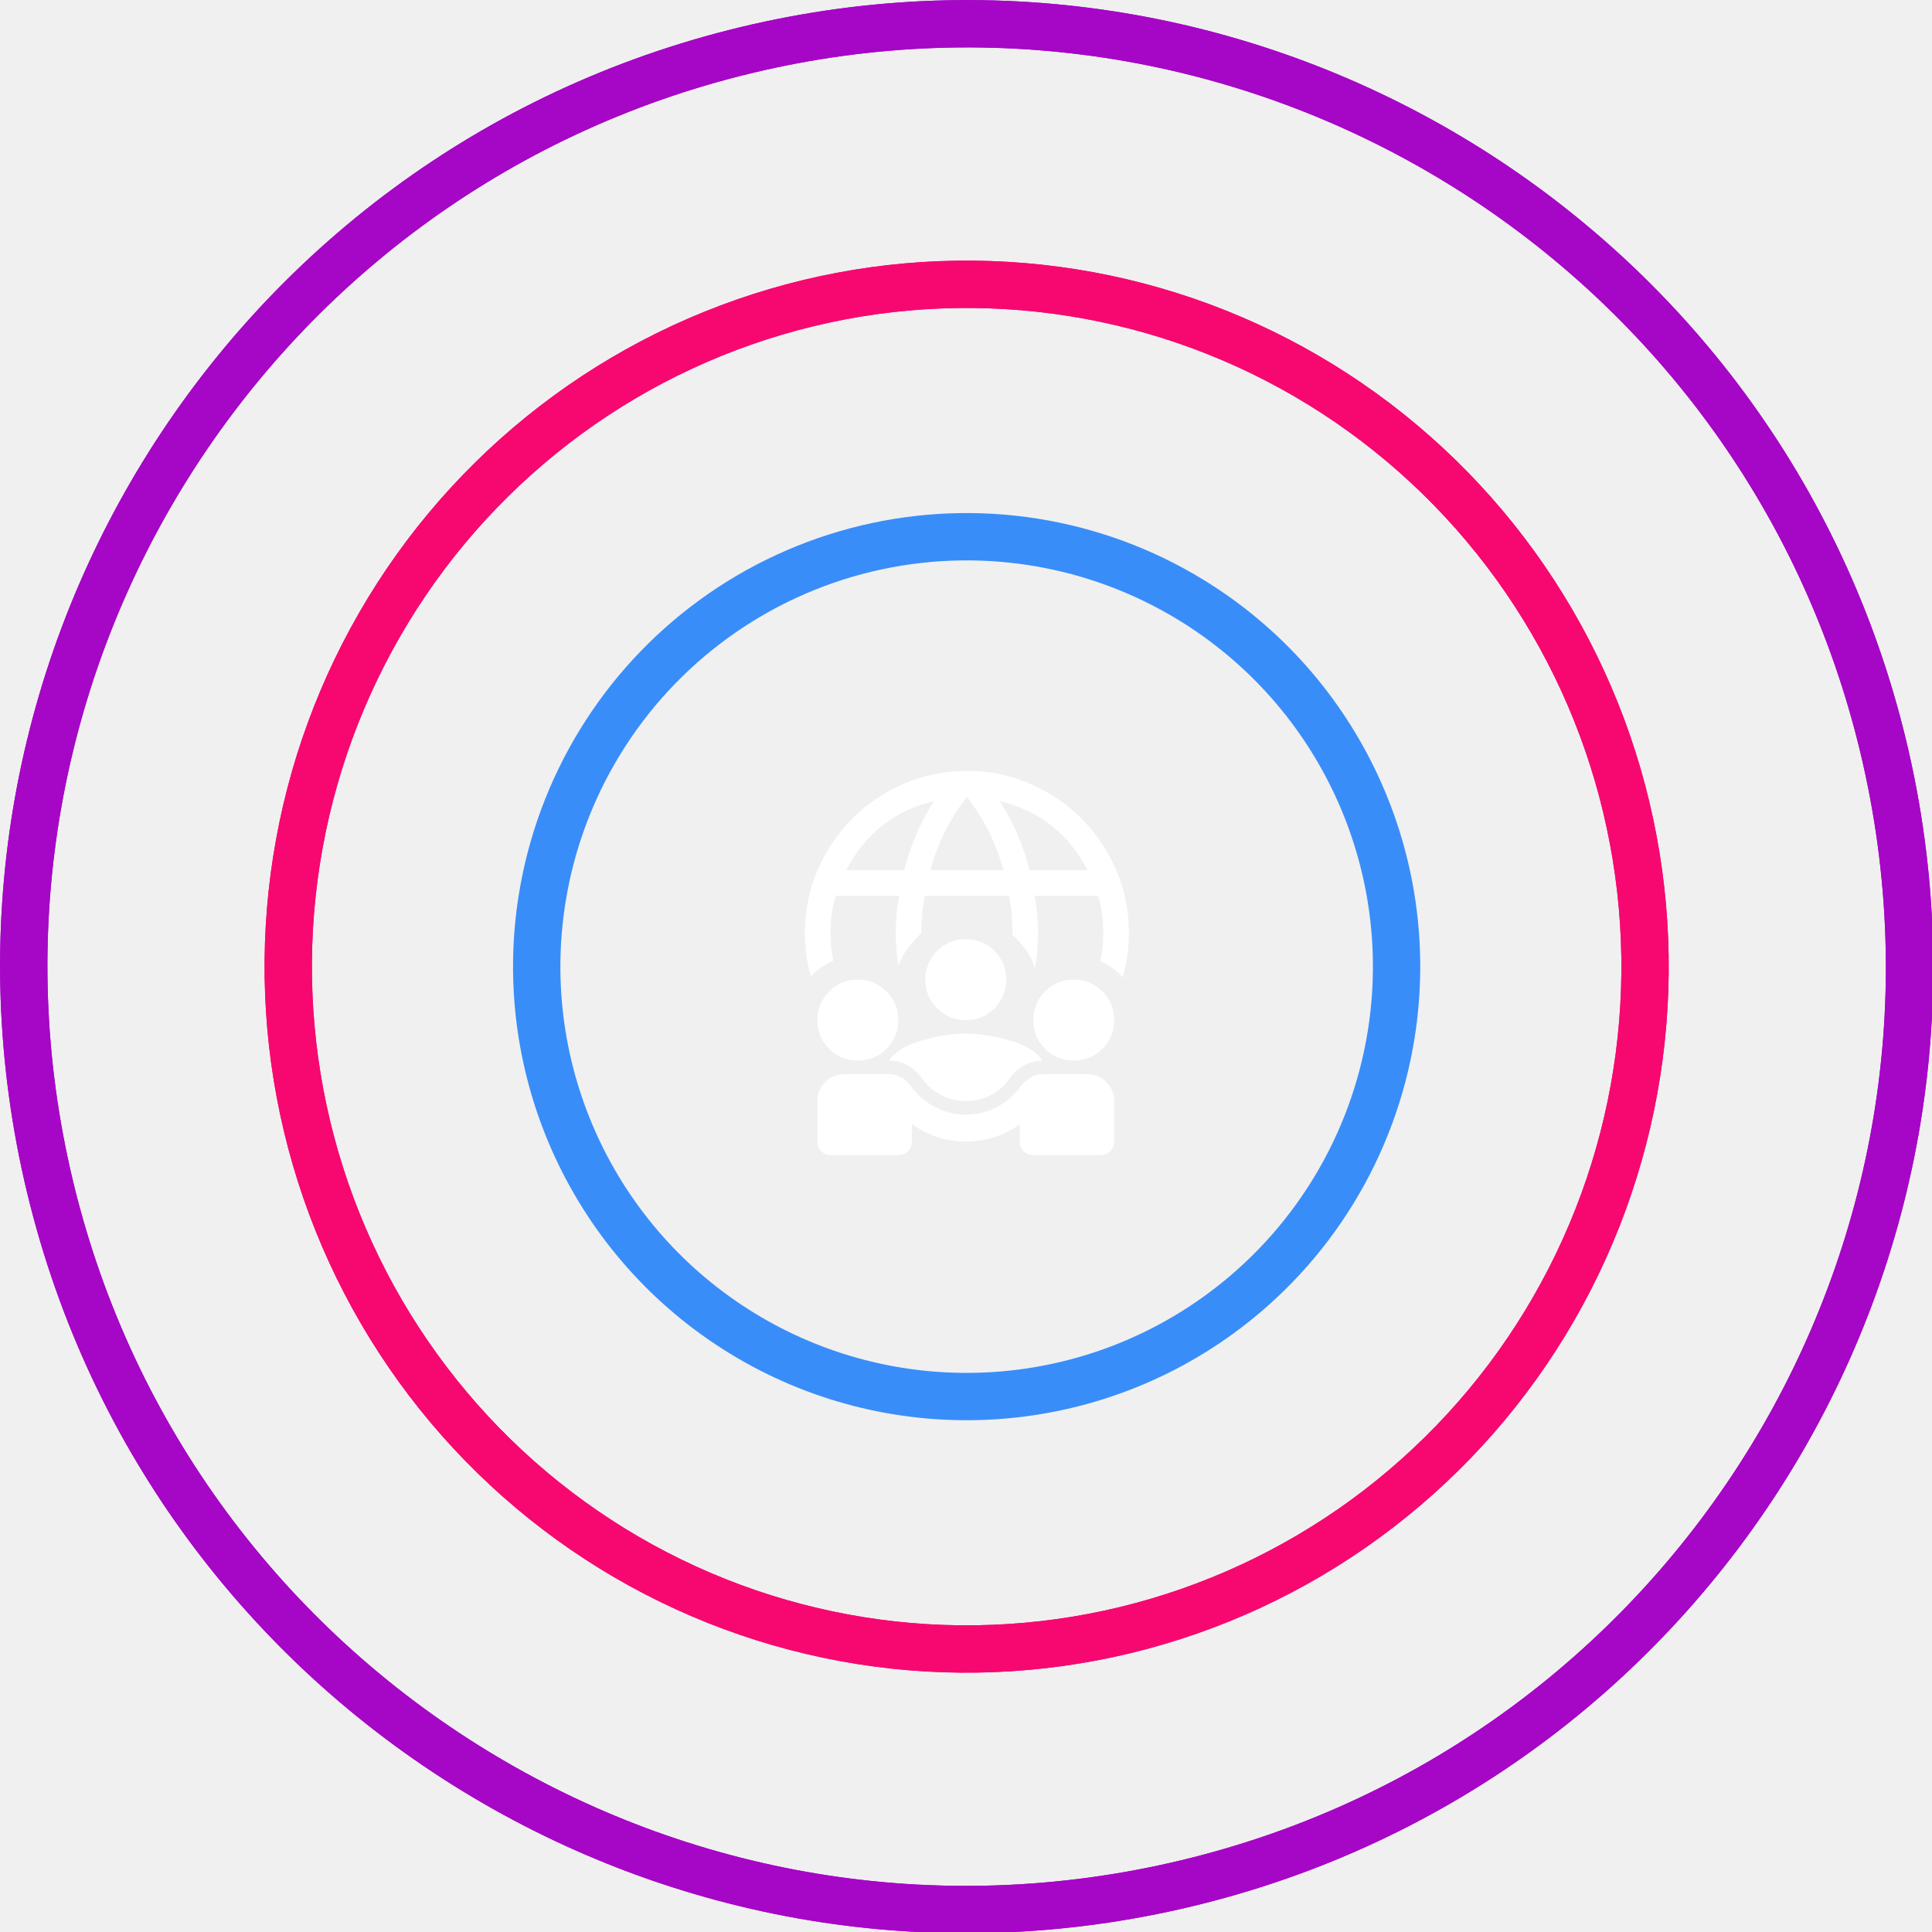
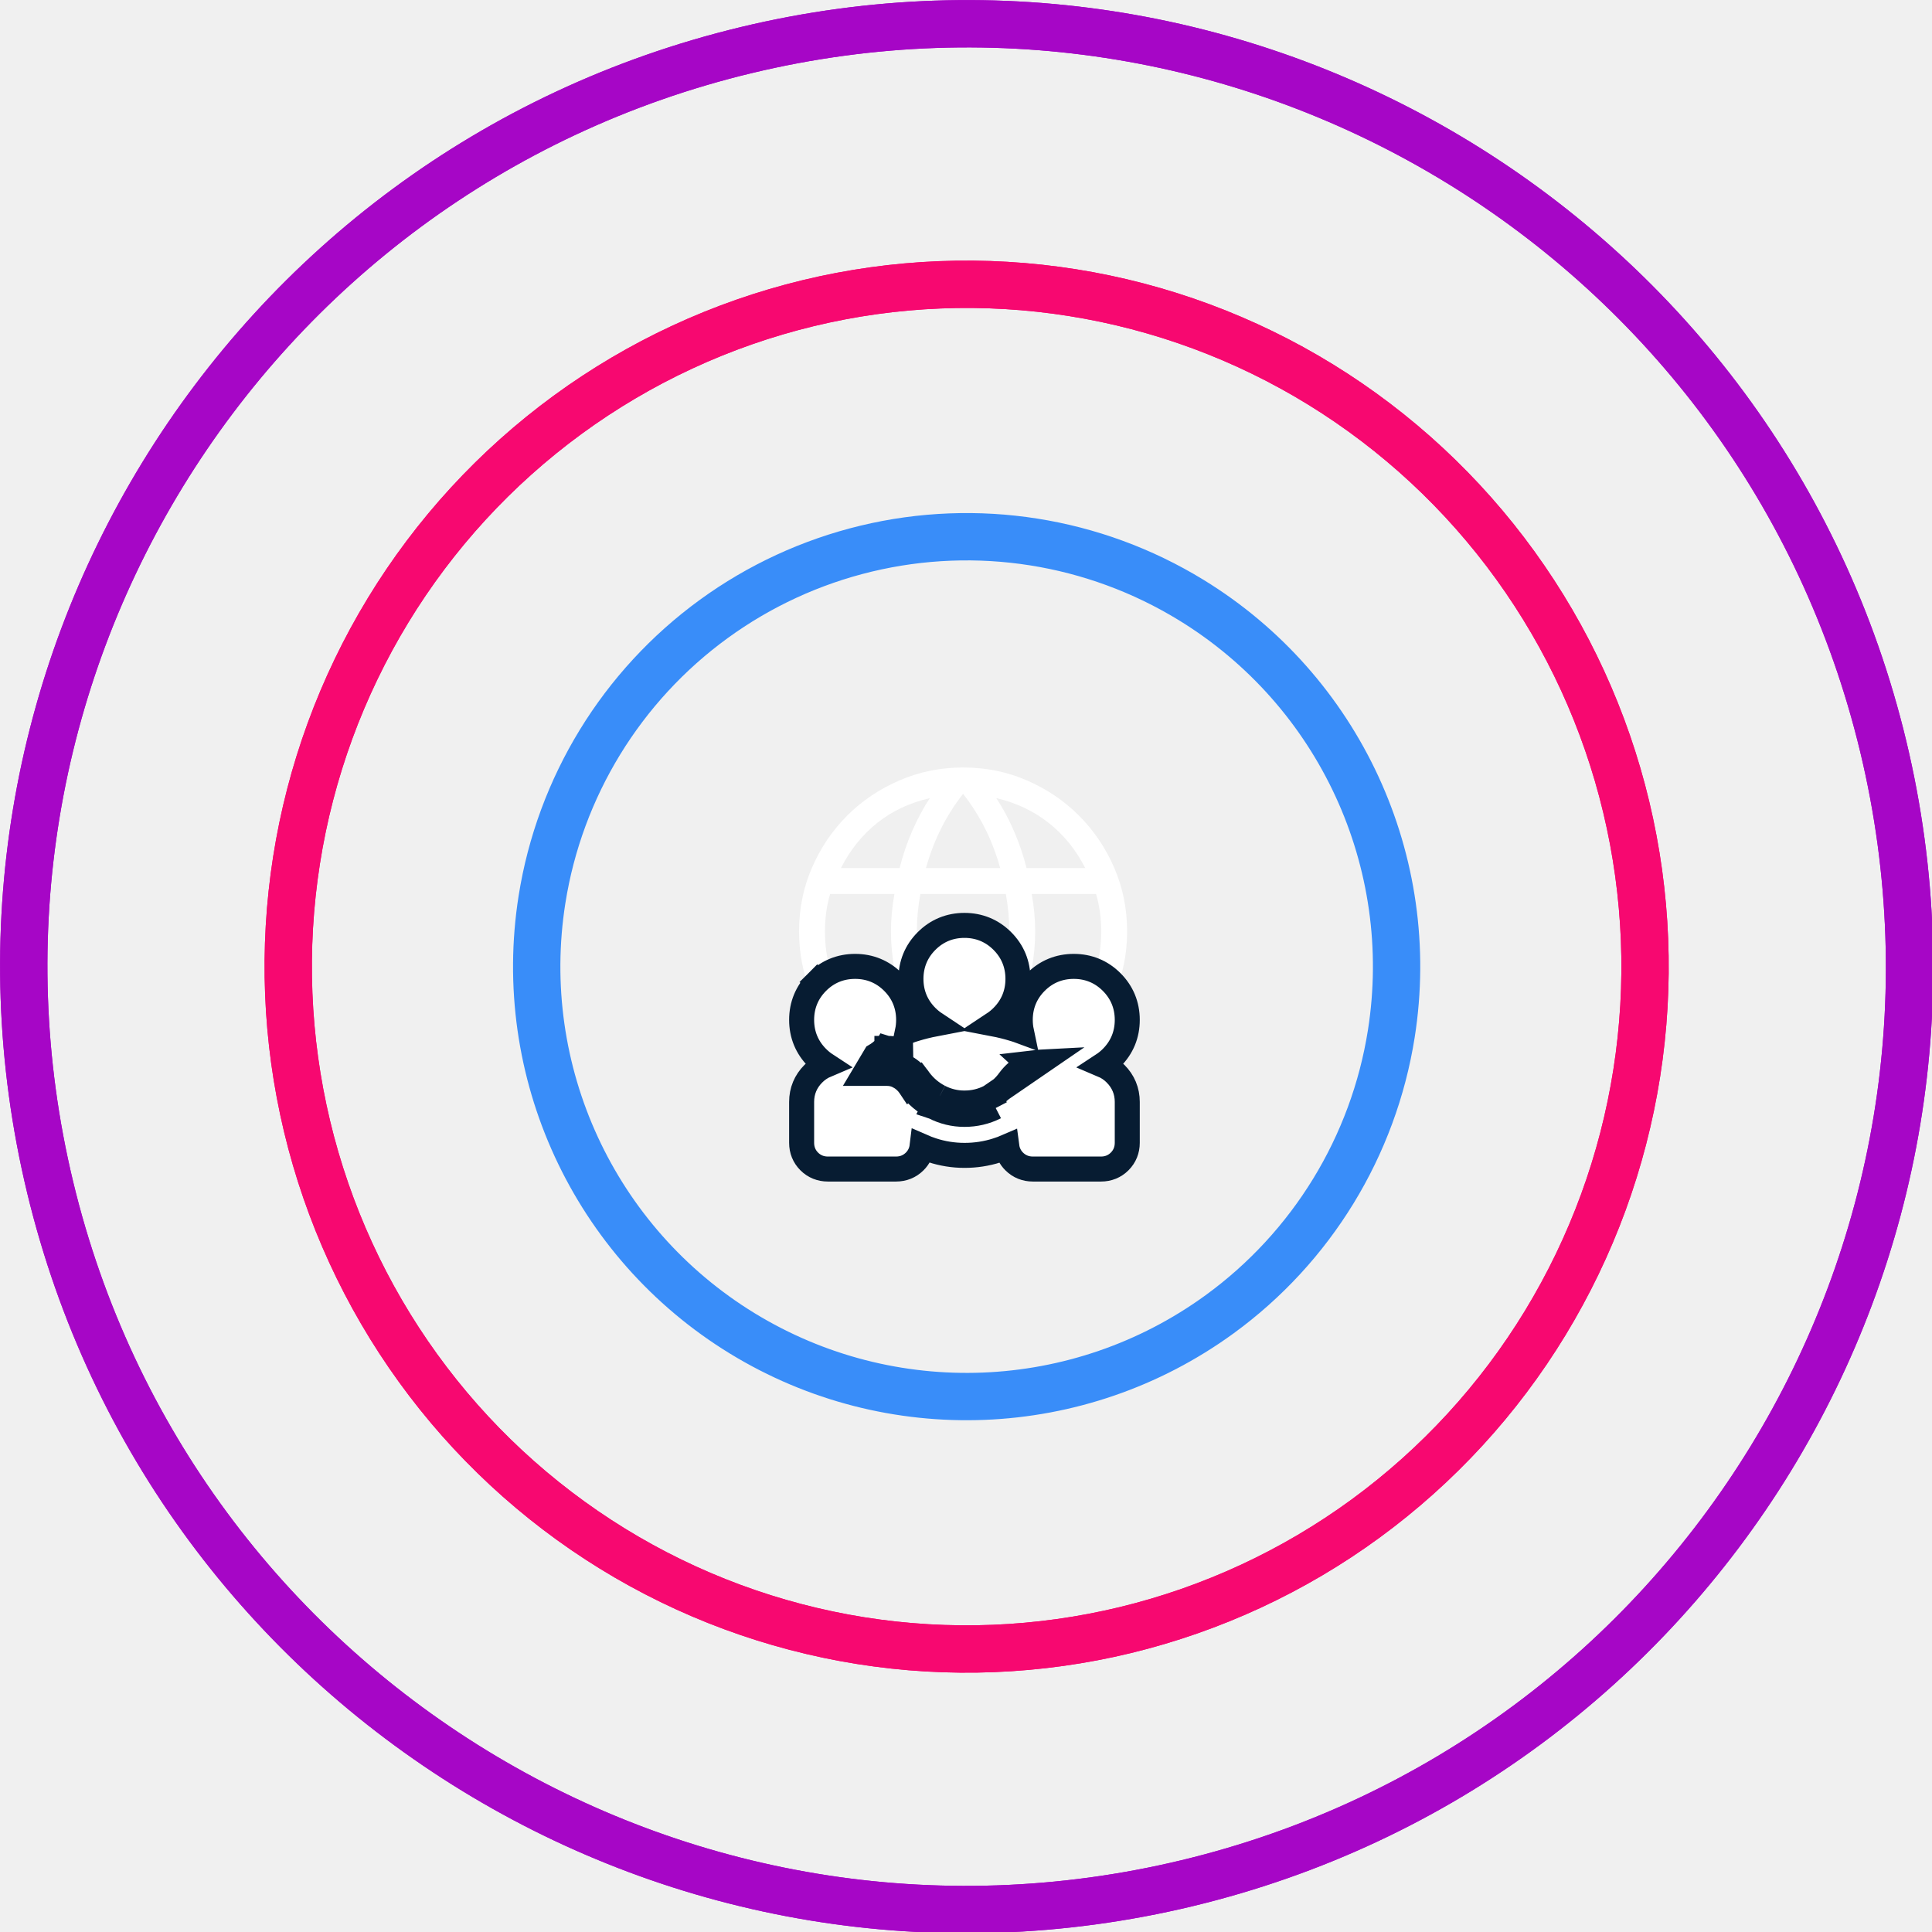
<svg xmlns="http://www.w3.org/2000/svg" viewbox="0 0 484 484" fill="none">
  <path class="ring-outer" stroke="#A606C6" stroke-linejoin="round" stroke-width="11.849" d="M186.799 12.547a236 236 0 1 1 110.402 458.907A236 236 0 0 1 186.799 12.547Z" />
  <path class="clone-outer" stroke="#A606C6" stroke-linejoin="round" stroke-width="11.849" d="M186.799 12.547a236 236 0 1 1 110.402 458.907A236 236 0 0 1 186.799 12.547Z" />
  <path class="ring-middle" stroke="#F70870" stroke-linejoin="round" stroke-width="11.849" d="M202.274 75.91a168.88 168.88 0 0 1 66.216-2.648 169.23 169.23 0 0 1 62.184 23.04 170.217 170.217 0 0 1 48.683 45.223 171.28 171.28 0 0 1 27.773 60.518 171.809 171.809 0 0 1 2.632 66.601 171.432 171.432 0 0 1-22.907 62.545 170.465 170.465 0 0 1-44.96 48.967 169.384 169.384 0 0 1-60.169 27.934 168.885 168.885 0 0 1-66.216 2.648 169.223 169.223 0 0 1-62.184-23.041 170.216 170.216 0 0 1-48.683-45.222 171.276 171.276 0 0 1-27.773-60.518 171.797 171.797 0 0 1-2.633-66.601 171.45 171.45 0 0 1 22.908-62.545 170.465 170.465 0 0 1 44.96-48.967 169.395 169.395 0 0 1 60.169-27.934Z" />
  <path class="clone-middle" stroke="#F70870" stroke-linejoin="round" stroke-width="11.849" d="M202.274 75.91a168.88 168.88 0 0 1 66.216-2.648 169.23 169.23 0 0 1 62.184 23.04 170.217 170.217 0 0 1 48.683 45.223 171.28 171.28 0 0 1 27.773 60.518 171.809 171.809 0 0 1 2.632 66.601 171.432 171.432 0 0 1-22.907 62.545 170.465 170.465 0 0 1-44.96 48.967 169.384 169.384 0 0 1-60.169 27.934 168.885 168.885 0 0 1-66.216 2.648 169.223 169.223 0 0 1-62.184-23.041 170.216 170.216 0 0 1-48.683-45.222 171.276 171.276 0 0 1-27.773-60.518 171.797 171.797 0 0 1-2.633-66.601 171.45 171.45 0 0 1 22.908-62.545 170.465 170.465 0 0 1 44.96-48.967 169.395 169.395 0 0 1 60.169-27.934Z" />
  <path class="ring-inner" stroke="#398DF9" stroke-linejoin="round" stroke-width="11.849" d="M216.825 137.354a107.64 107.64 0 0 1 81.369 12.848 107.638 107.638 0 0 1 50.121 108.585 107.646 107.646 0 0 1-43.01 70.259 107.64 107.64 0 0 1-119.499 4.752 107.638 107.638 0 0 1-50.121-108.585 107.646 107.646 0 0 1 43.01-70.259 107.614 107.614 0 0 1 38.13-17.6Z" />
  <mask id="a" width="105" height="105" x="189" y="181" maskUnits="userSpaceOnUse" style="mask-type:alpha">
    <path fill="#D9D9D9" d="M189.665 181.766h103.747v103.747H189.665z" />
  </mask>
  <g class="center-group">
-     <path d="M208.006 289.173C207.049 289.173 206.247 288.848 205.601 288.2C204.952 287.553 204.628 286.752 204.628 285.795V275.66C204.628 273.802 205.29 272.211 206.614 270.887C207.936 269.565 209.526 268.904 211.384 268.904H222.447C223.573 268.904 224.643 269.186 225.657 269.749C226.67 270.312 227.486 271.072 228.106 272.029C229.738 274.225 231.752 275.942 234.146 277.181C236.537 278.419 239.084 279.038 241.787 279.038C244.545 279.038 247.122 278.419 249.516 277.181C251.907 275.942 253.891 274.225 255.468 272.029C256.2 271.072 257.058 270.312 258.042 269.749C259.028 269.186 260.056 268.904 261.126 268.904H272.189C274.047 268.904 275.638 269.565 276.962 270.887C278.284 272.211 278.945 273.802 278.945 275.66V285.795C278.945 286.752 278.621 287.553 277.972 288.2C277.326 288.848 276.524 289.173 275.567 289.173H258.677C257.72 289.173 256.918 288.848 256.272 288.2C255.623 287.553 255.299 286.752 255.299 285.795V281.488C253.328 282.895 251.204 283.965 248.925 284.697C246.643 285.429 244.264 285.795 241.787 285.795C239.366 285.795 237.001 285.415 234.693 284.656C232.384 283.895 230.245 282.811 228.275 281.403V285.795C228.275 286.752 227.951 287.553 227.305 288.2C226.656 288.848 225.854 289.173 224.896 289.173H208.006ZM241.787 275.66C239.647 275.66 237.62 275.167 235.706 274.181C233.792 273.197 232.187 271.832 230.893 270.087C229.935 268.679 228.74 267.568 227.305 266.752C225.868 265.935 224.305 265.526 222.616 265.526C223.855 263.443 226.473 261.796 230.47 260.584C234.468 259.375 238.24 258.77 241.787 258.77C245.334 258.77 249.106 259.375 253.103 260.584C257.101 261.796 259.719 263.443 260.957 265.526C259.324 265.526 257.776 265.935 256.312 266.752C254.849 267.568 253.638 268.679 252.681 270.087C251.442 271.888 249.866 273.268 247.952 274.225C246.037 275.182 243.982 275.66 241.787 275.66ZM214.762 265.526C211.947 265.526 209.554 264.541 207.584 262.57C205.613 260.6 204.628 258.207 204.628 255.392C204.628 252.577 205.613 250.184 207.584 248.214C209.554 246.243 211.947 245.258 214.762 245.258C217.577 245.258 219.97 246.243 221.941 248.214C223.911 250.184 224.896 252.577 224.896 255.392C224.896 258.207 223.911 260.6 221.941 262.57C219.97 264.541 217.577 265.526 214.762 265.526ZM268.811 265.526C265.996 265.526 263.603 264.541 261.633 262.57C259.662 260.6 258.677 258.207 258.677 255.392C258.677 252.577 259.662 250.184 261.633 248.214C263.603 246.243 265.996 245.258 268.811 245.258C271.626 245.258 274.019 246.243 275.99 248.214C277.96 250.184 278.945 252.577 278.945 255.392C278.945 258.207 277.96 260.6 275.99 262.57C274.019 264.541 271.626 265.526 268.811 265.526ZM241.787 255.392C238.972 255.392 236.579 254.407 234.608 252.436C232.638 250.466 231.653 248.073 231.653 245.258C231.653 242.443 232.638 240.05 234.608 238.08C236.579 236.109 238.972 235.124 241.787 235.124C244.602 235.124 246.995 236.109 248.965 238.08C250.936 240.05 251.921 242.443 251.921 245.258C251.921 248.073 250.936 250.466 248.965 252.436C246.995 254.407 244.602 255.392 241.787 255.392Z" fill="white" />
-     <path fill-rule="evenodd" clip-rule="evenodd" d="M281.067 244.694C282.1 241.125 282.616 237.41 282.616 233.549C282.616 227.928 281.549 222.664 279.415 217.755C277.281 212.846 274.381 208.559 270.716 204.894C267.053 201.232 262.768 198.333 257.859 196.199C252.95 194.065 247.686 192.998 242.066 192.998C236.516 192.998 231.269 194.065 226.323 196.199C221.38 198.333 217.076 201.232 213.411 204.894C209.749 208.559 206.85 212.846 204.716 217.755C202.582 222.664 201.515 227.928 201.515 233.549C201.515 237.307 202.004 240.927 202.983 244.409C203.093 244.293 203.205 244.178 203.319 244.064C204.89 242.493 206.668 241.301 208.608 240.502C208.461 239.801 208.337 239.084 208.238 238.351C208.024 236.786 207.917 235.185 207.917 233.549C207.917 231.912 208.024 230.312 208.238 228.746C208.451 227.181 208.771 225.687 209.198 224.265H225.098C224.814 225.83 224.6 227.376 224.458 228.904C224.316 230.435 224.244 231.983 224.244 233.549C224.244 235.114 224.316 236.66 224.458 238.188C224.568 239.371 224.72 240.565 224.915 241.768C225.963 238.723 227.871 236.402 230.343 233.93C230.444 233.829 230.545 233.73 230.647 233.633C230.647 233.605 230.647 233.577 230.647 233.549C230.647 231.912 230.718 230.347 230.861 228.853C231.003 227.359 231.216 225.83 231.501 224.265H252.63C252.915 225.83 253.128 227.359 253.27 228.853C253.413 230.347 253.484 231.912 253.484 233.549C253.484 233.689 253.483 233.83 253.482 233.969C256.105 236.597 258.297 239.313 259.072 242.398C259.087 242.385 259.102 242.372 259.117 242.358C259.36 240.955 259.545 239.565 259.673 238.188C259.815 236.66 259.887 235.114 259.887 233.549C259.887 231.983 259.815 230.435 259.673 228.904C259.531 227.376 259.317 225.83 259.033 224.265H274.933C275.36 225.687 275.68 227.181 275.894 228.746C276.107 230.312 276.214 231.912 276.214 233.549C276.214 235.185 276.107 236.786 275.894 238.351C275.787 239.13 275.654 239.893 275.495 240.637C277.312 241.433 278.982 242.579 280.467 244.064C280.673 244.27 280.873 244.48 281.067 244.694ZM272.265 217.862H257.752C256.97 214.732 255.938 211.689 254.658 208.736C253.377 205.785 251.919 203.064 250.282 200.574C255.191 201.713 259.514 203.757 263.25 206.708C266.984 209.662 269.989 213.38 272.265 217.862ZM251.243 217.862H232.888C233.884 214.305 235.148 211.014 236.679 207.989C238.207 204.967 240.002 202.139 242.066 199.507C244.129 202.139 245.926 204.967 247.457 207.989C248.985 211.014 250.247 214.305 251.243 217.862ZM226.379 217.862H211.866C214.142 213.38 217.13 209.662 220.83 206.708C224.529 203.757 228.869 201.713 233.849 200.574C232.212 203.064 230.754 205.785 229.473 208.736C228.193 211.689 227.161 214.732 226.379 217.862Z" fill="white" />
+     <g mask="url(#a)">
+       <path fill="#fff" d="M241.106 274.273c-5.619 0-10.933-1.081-15.942-3.242-5.006-2.161-9.365-5.098-13.076-8.81-3.709-3.709-6.644-8.066-8.806-13.072-2.161-5.008-3.242-10.323-3.242-15.942 0-5.692 1.081-11.023 3.242-15.995 2.162-4.971 5.097-9.312 8.806-13.024 3.711-3.709 8.07-6.644 13.076-8.806 5.009-2.161 10.323-3.242 15.942-3.242 5.692 0 11.024 1.081 15.995 3.242 4.971 2.162 9.311 5.097 13.02 8.806 3.712 3.712 6.648 8.053 8.81 13.024 2.161 4.972 3.242 10.303 3.242 15.995 0 5.619-1.081 10.934-3.242 15.942-2.162 5.006-5.098 9.363-8.81 13.072-3.709 3.712-8.049 6.649-13.02 8.81-4.971 2.161-10.303 3.242-15.995 3.242Zm0-6.592c2.234-2.882 4.09-5.817 5.568-8.806 1.476-2.991 2.718-6.252 3.726-9.782h-18.588c1.009 3.602 2.253 6.898 3.731 9.886 1.476 2.992 3.33 5.892 5.563 8.702Zm-8.321-1.189c-1.657-2.377-3.151-5.079-4.483-8.105a51.074 51.074 0 0 1-3.082-9.294h-14.697c2.305 4.467 5.367 8.232 9.186 11.295 3.818 3.061 8.177 5.096 13.076 6.104Zm16.643 0c4.899-1.008 9.258-3.043 13.076-6.104 3.819-3.063 6.881-6.828 9.186-11.295h-14.697a73.729 73.729 0 0 1-3.242 9.346c-1.297 3.063-2.738 5.748-4.323 8.053Zm-41.607-23.883h16.102a54.511 54.511 0 0 1-.648-4.703 50.702 50.702 0 0 1-.216-4.699c0-1.585.072-3.153.216-4.703a54.53 54.53 0 0 1 .648-4.699h-16.102a29.917 29.917 0 0 0-.973 4.539 35.979 35.979 0 0 0-.324 4.863c0 1.657.108 3.278.324 4.863.217 1.585.541 3.098.973 4.539Zm22.587 0h21.397c.288-1.585.505-3.134.649-4.647.144-1.513.216-3.098.216-4.755s-.072-3.242-.216-4.755a55.333 55.333 0 0 0-.649-4.647h-21.397a54.924 54.924 0 0 0-.649 4.647 50.224 50.224 0 0 0-.216 4.755c0 1.657.072 3.242.216 4.755.144 1.513.36 3.062.649 4.647Zm27.881 0h16.103c.432-1.441.756-2.954.972-4.539.217-1.585.325-3.206.325-4.863 0-1.657-.108-3.278-.325-4.863a29.796 29.796 0 0 0-.972-4.539h-16.103c.289 1.585.505 3.151.649 4.699a50.82 50.82 0 0 1 .216 4.703c0 1.585-.072 3.151-.216 4.699a54.13 54.13 0 0 1-.649 4.703Zm-1.296-25.288h14.697c-2.305-4.539-5.349-8.304-9.13-11.296-3.784-2.988-8.161-5.059-13.132-6.212 1.657 2.522 3.134 5.277 4.431 8.265a59.614 59.614 0 0 1 3.134 9.243Zm-25.181 0H250.4c-1.008-3.603-2.286-6.936-3.834-9.999a51.8 51.8 0 0 0-5.46-8.589 51.71 51.71 0 0 0-5.455 8.589c-1.55 3.063-2.83 6.396-3.839 9.999Zm-21.289 0h14.697a59.508 59.508 0 0 1 3.134-9.243c1.297-2.988 2.774-5.743 4.431-8.265-5.043 1.153-9.438 3.224-13.184 6.212-3.747 2.992-6.773 6.757-9.078 11.296Z" />
+     </g>
+     <mask id="b" width="95" height="96" x="194" y="214" maskUnits="userSpaceOnUse" style="mask-type:alpha">
+       <path fill="#D9D9D9" stroke="#071C32" stroke-width="6.261" d="M197.267 217.988h88.365v88.365h-88.365z" />
+     </mask>
+     <g mask="url(#b)">
+       <path fill="#fff" stroke="#071C32" stroke-width="6.261" d="M225.529 266.234a9.391 9.391 0 0 0-2.833-.622c-.087.073-.174.146-.261.216m3.094.406-.069-3.774c-.184.106-.362.213-.534.322a12.952 12.952 0 0 0-2.891-.321v3.13l.4.237m3.094.406a5.13 5.13 0 0 0-.267.262m.267-.262-2.963-.327m-.131-.079.131.079m-.131-.079a5.89 5.89 0 0 0-.082.066m.213.013.598-5.714a10.427 10.427 0 0 1-1.813 2.405 10.653 10.653 0 0 1-2.182 1.688l-.949 1.596h3.644a9.748 9.748 0 0 1 .489.012m.213.013a7.604 7.604 0 0 0-.213-.013m.213.013 2.16 1.284c.132-.222.308-.455.536-.695m-2.696-.589a9.568 9.568 0 0 1 2.696.589m-2.909-.602c-.105.083-.211.165-.318.245l-.171.126a12.735 12.735 0 0 1-5.194 2.224l-.138.232h5.503c1.18 0 2.228.279 3.2.833h.002a7.698 7.698 0 0 1 2.591 2.415l.015.022.504-.375 1.759-1.307.053.07m-4.897-3.883c.463.173.916.382 1.357.626l.015.009a10.014 10.014 0 0 1 3.525 3.248m0 0a.008.008 0 0 1 .002.004l.007.01c.019.028.037.055.054.083l-1.29.835-1.078.697.01.015.039.051a17.045 17.045 0 0 0 5.943 5.058l.014.007m-3.701-6.76.003.004.007.01a14.494 14.494 0 0 0 4.98 4.22l.002.001.006.003m0 0-1.299 2.521.002.001m1.297-2.522.135-.261-.135.261m-1.297 2.522 1.297-2.522m-1.297 2.522a16.388 16.388 0 0 0 7.589 1.845c2.697 0 5.259-.592 7.644-1.784l.066-.034m-14.002-2.549a13.46 13.46 0 0 0 6.292 1.528c2.294 0 4.398-.508 6.358-1.516l.03-.015m0 0 1.44 2.779-.118-.227m-1.322-2.552 1.322 2.552m-1.322-2.552 1.322 2.552m-1.322-2.552a13.756 13.756 0 0 0 4.9-4.229l.001-.002a.889.889 0 0 0 .024-.032l.027-.039.029-.037a11.852 11.852 0 0 1 3.523-3.116h.001l.015-.009.002-.001a10.1 10.1 0 0 1 1.303-.626m-9.825 8.091 12.71-8.719a5.314 5.314 0 0 0-.218.014m-2.667.614c.216.23.384.454.511.668l2.156-1.282m-2.667.614a9.187 9.187 0 0 1 2.667-.614m-2.667.614a5.11 5.11 0 0 0-.276-.273l2.943-.341m-10.694 22.076a26.678 26.678 0 0 0 2.432-.914 6.36 6.36 0 0 0 1.838 3.695c1.27 1.273 2.892 1.902 4.649 1.902h17.105c1.758 0 3.379-.629 4.649-1.902 1.273-1.27 1.903-2.891 1.903-4.649v-10.263c0-2.717-1.004-5.122-2.924-7.045l-.003-.004a9.986 9.986 0 0 0-3.213-2.177 13.844 13.844 0 0 0 2.229-1.817c2.59-2.589 3.911-5.811 3.911-9.483 0-3.672-1.321-6.894-3.911-9.483-2.589-2.589-5.811-3.91-9.483-3.91-3.671 0-6.894 1.321-9.483 3.91-2.589 2.589-3.91 5.811-3.91 9.483 0 1.002.098 1.971.294 2.902a32.046 32.046 0 0 0-1.9-.64h-.002a49.316 49.316 0 0 0-5.068-1.254 13.896 13.896 0 0 0 2.184-1.788c2.59-2.589 3.911-5.811 3.911-9.483 0-3.672-1.321-6.894-3.911-9.483-2.589-2.589-5.811-3.91-9.483-3.91-3.671 0-6.893 1.321-9.483 3.91-2.589 2.589-3.91 5.811-3.91 9.483 0 3.672 1.321 6.894 3.91 9.483a13.896 13.896 0 0 0 2.184 1.788 49.299 49.299 0 0 0-5.067 1.254h-.002a32.08 32.08 0 0 0-1.901.64c.196-.931.295-1.9.295-2.902 0-3.672-1.321-6.894-3.911-9.483-2.589-2.589-5.811-3.91-9.483-3.91-3.671 0-6.893 1.321-9.483 3.91l2.214 2.213-2.214-2.213c-2.589 2.589-3.91 5.811-3.91 9.483 0 3.672 1.321 6.894 3.91 9.483a13.84 13.84 0 0 0 2.23 1.817 9.962 9.962 0 0 0-3.212 2.179c-1.922 1.922-2.928 4.328-2.928 7.047v10.263c0 1.757.629 3.379 1.902 4.649 1.27 1.273 2.892 1.902 4.649 1.902h17.105c1.76 0 3.381-.63 4.653-1.902a6.373 6.373 0 0 0 1.844-3.765c.796.349 1.611.661 2.444.936l.003.001a25.982 25.982 0 0 0 8.161 1.309 26.67 26.67 0 0 0 8.185-1.261l.001-.001Z" />
+     </g>
  </g>
</svg>
